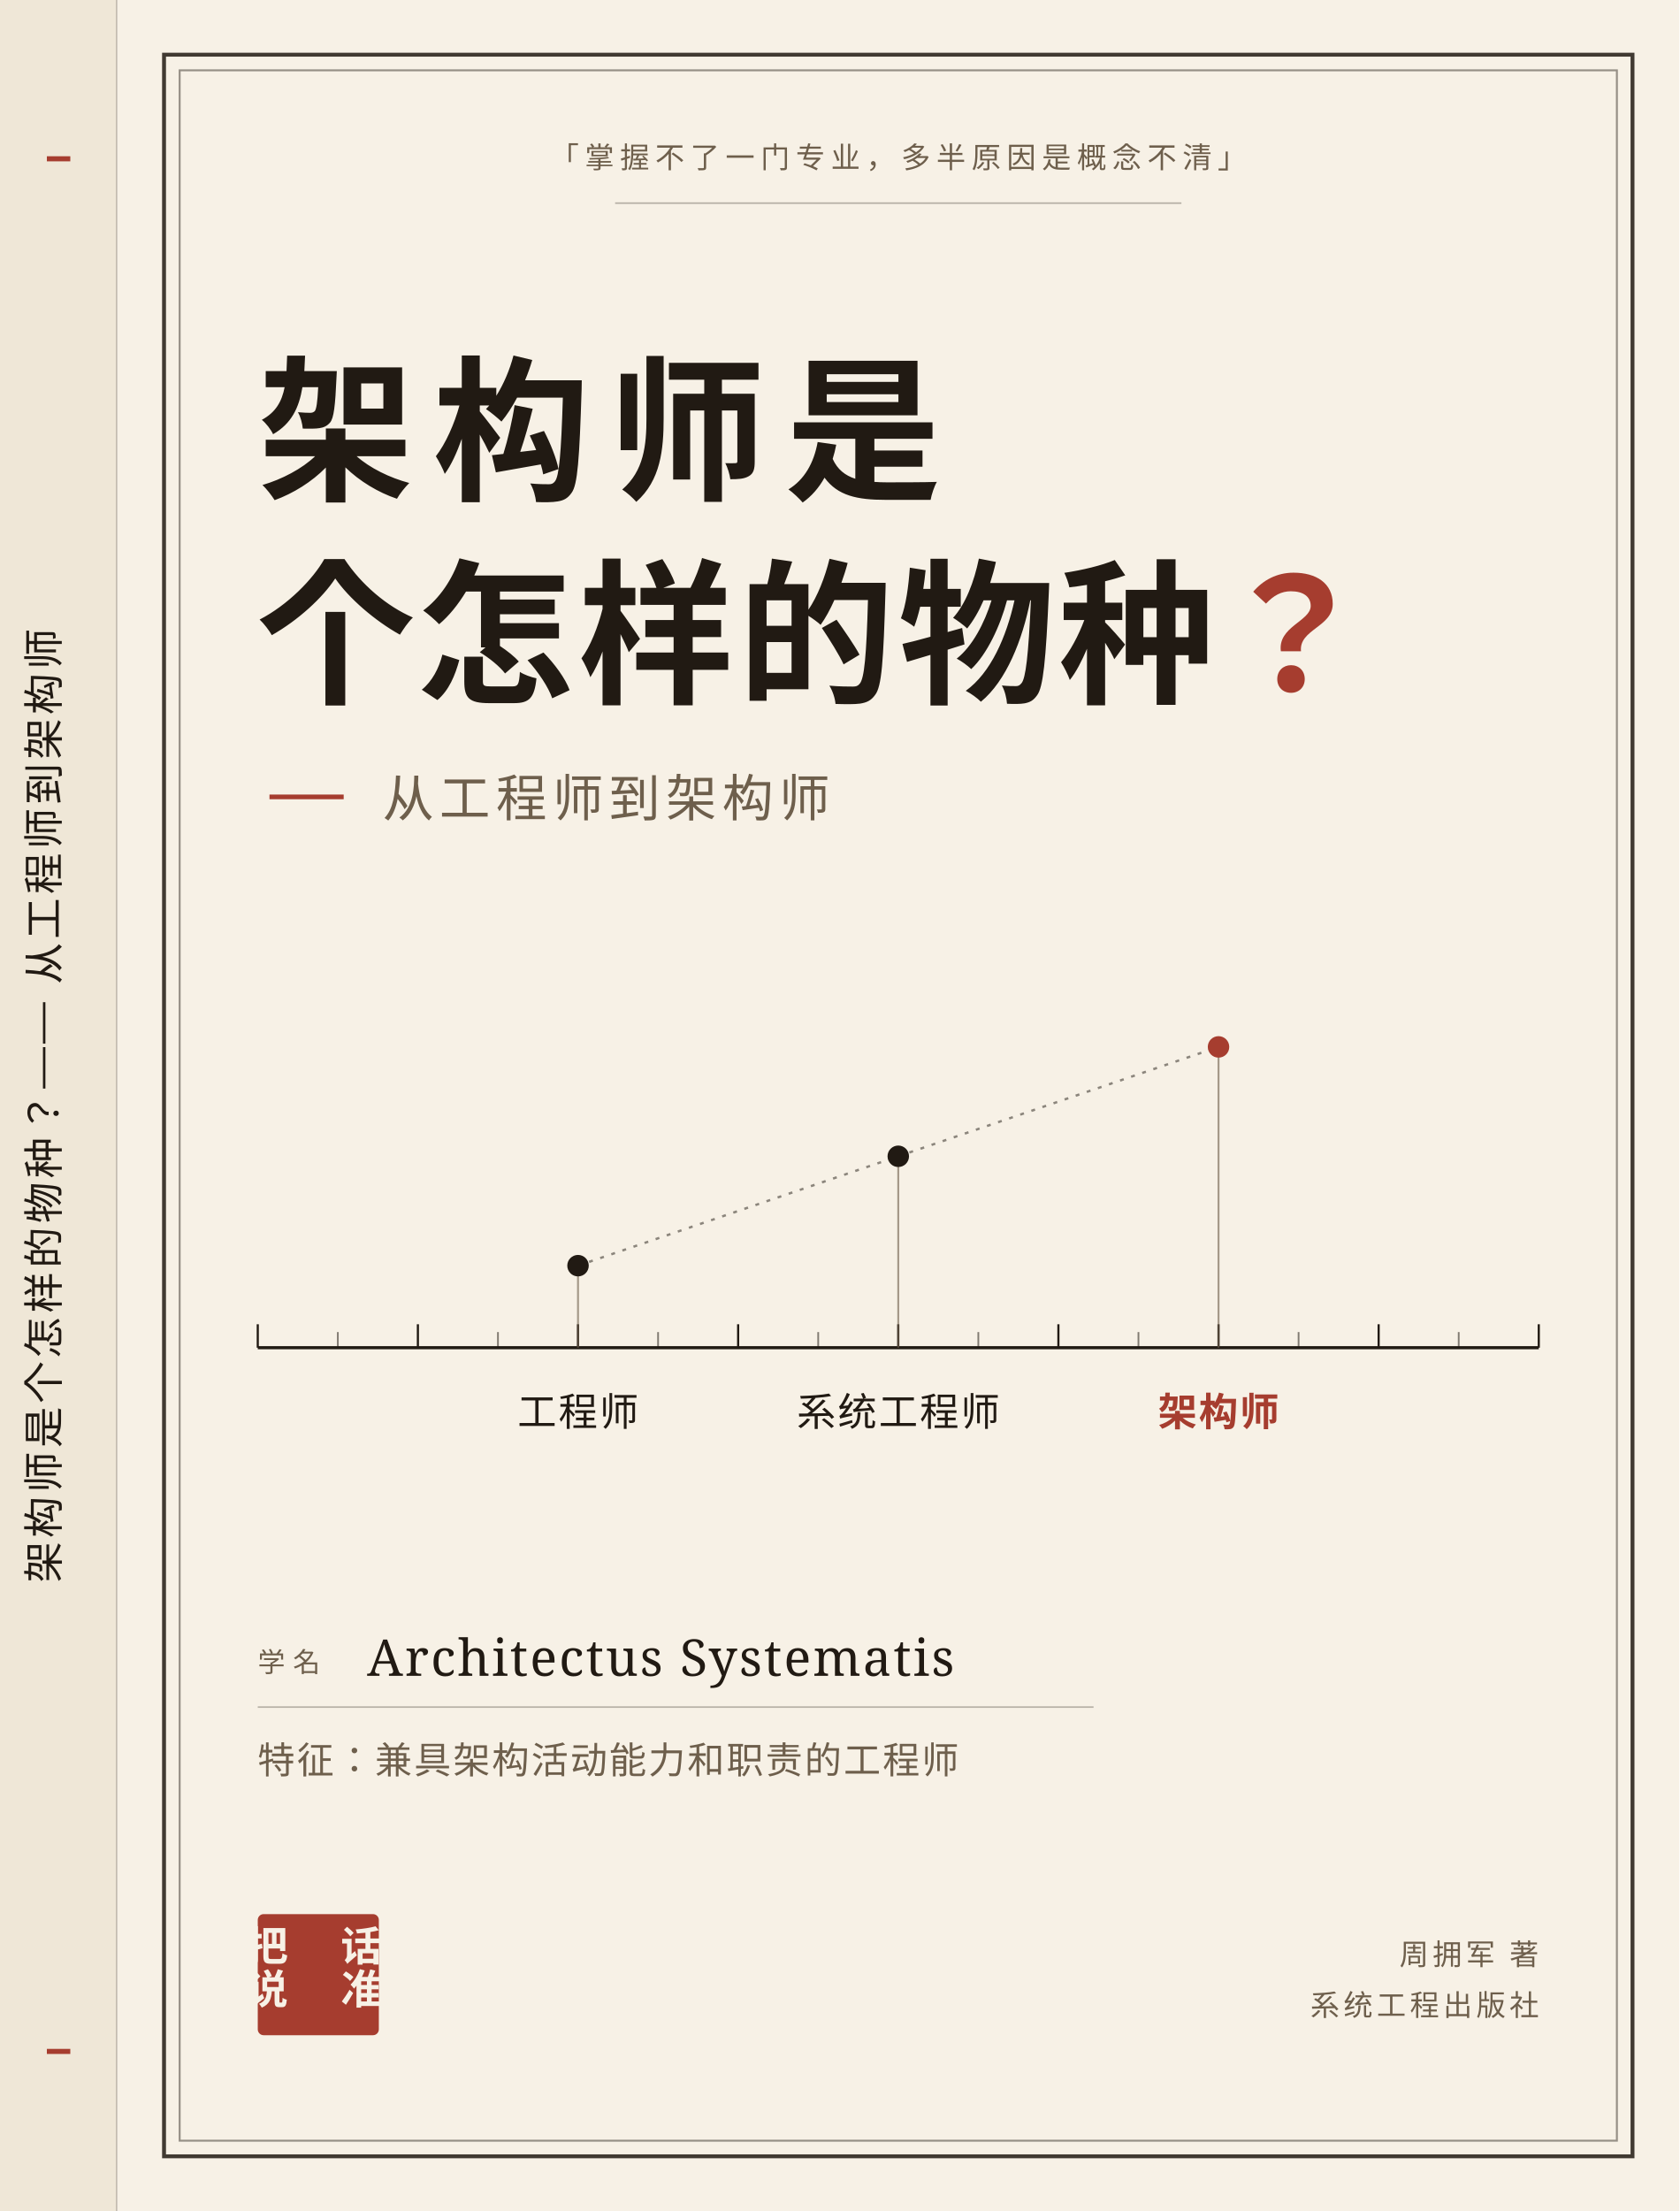
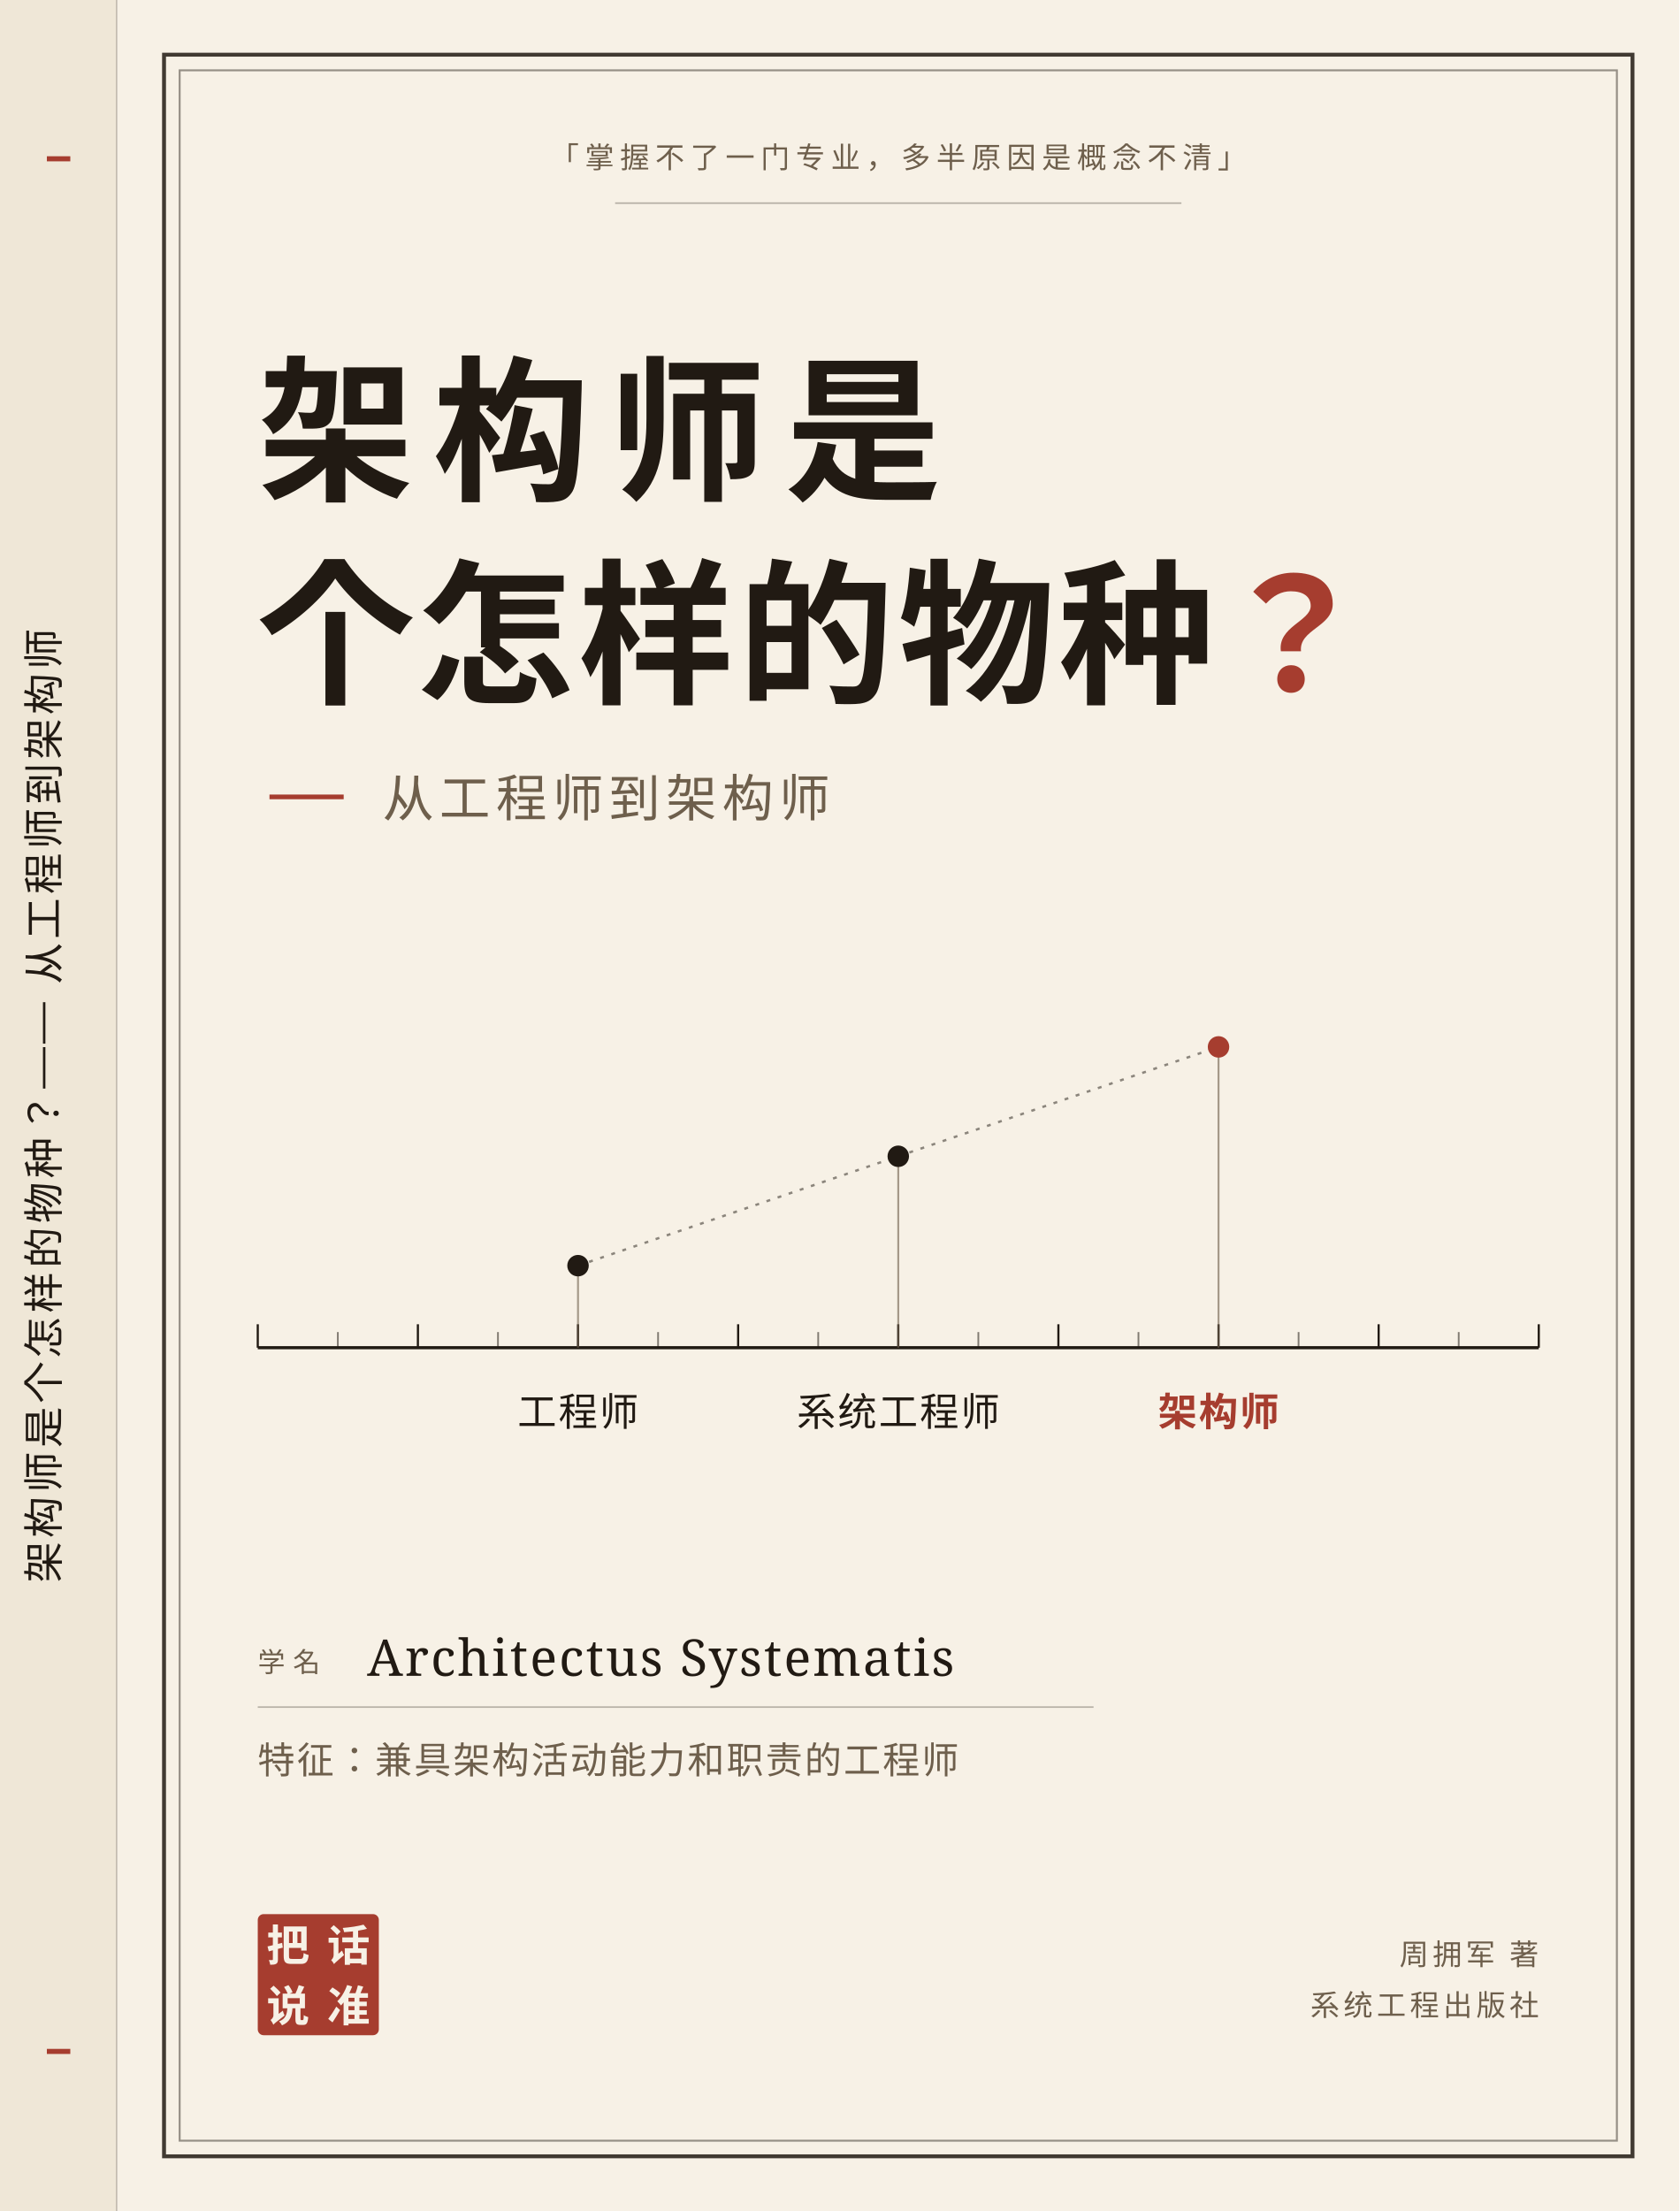
<svg xmlns="http://www.w3.org/2000/svg" width="860" height="1132" viewBox="0 0 860 1132">
  <rect x="0" y="0" width="60" height="1132" fill="#EFE7D7" />
  <rect x="24" y="80" width="12" height="2.6" fill="#A63D2F" />
  <rect x="24" y="1049" width="12" height="2.6" fill="#A63D2F" />
  <text x="30" y="566" fill="#211A13" font-family="'Noto Serif SC','Source Han Serif SC','SimSun','Songti SC',serif" font-size="21" text-anchor="middle" letter-spacing="2" transform="rotate(-90 30 566)">架构师是个怎样的物种？—— 从工程师到架构师</text>
  <line x1="60" y1="0" x2="60" y2="1132" stroke="#211A13" stroke-opacity="0.35" stroke-width="1" />
  <rect x="60" y="0" width="800" height="1132" fill="#F7F1E6" />
  <rect x="84" y="28" width="752" height="1076" fill="none" stroke="#211A13" stroke-opacity="0.85" stroke-width="2" />
  <rect x="92" y="36" width="736" height="1060" fill="none" stroke="#211A13" stroke-opacity="0.45" stroke-width="1" />
  <text x="460" y="86" fill="#6E5F4C" font-family="'Noto Sans SC','Microsoft YaHei','PingFang SC',sans-serif" font-size="15" letter-spacing="3" text-anchor="middle">「掌握不了一门专业，多半原因是概念不清」</text>
  <line x1="315" y1="104" x2="605" y2="104" stroke="#211A13" stroke-opacity="0.3" stroke-width="0.8" />
  <text x="132" y="250" fill="#211A13" font-family="'Noto Serif SC','Source Han Serif SC','SimSun','Songti SC',serif" font-size="80" font-weight="700" letter-spacing="10">架构师是</text>
  <text x="132" y="354" fill="#211A13" font-family="'Noto Serif SC','Source Han Serif SC','SimSun','Songti SC',serif" font-size="80" font-weight="700" letter-spacing="2">个怎样的物种<tspan fill="#A63D2F">？</tspan>
  </text>
  <line x1="138" y1="408" x2="176" y2="408" stroke="#A63D2F" stroke-width="2.4" />
  <text x="196" y="418" fill="#6E5F4C" font-family="'Noto Sans SC','Microsoft YaHei','PingFang SC',sans-serif" font-size="26" letter-spacing="3">从工程师到架构师</text>
  <line x1="132" y1="690" x2="788" y2="690" stroke="#211A13" stroke-width="1.6" />
  <g stroke="#211A13" stroke-width="1.1">
    <line x1="132" y1="690" x2="132" y2="678" />
    <line x1="214" y1="690" x2="214" y2="678" />
    <line x1="296" y1="690" x2="296" y2="678" />
    <line x1="378" y1="690" x2="378" y2="678" />
    <line x1="460" y1="690" x2="460" y2="678" />
    <line x1="542" y1="690" x2="542" y2="678" />
    <line x1="624" y1="690" x2="624" y2="678" />
    <line x1="706" y1="690" x2="706" y2="678" />
    <line x1="788" y1="690" x2="788" y2="678" />
  </g>
  <g stroke="#211A13" stroke-opacity="0.55" stroke-width="0.9">
    <line x1="173" y1="690" x2="173" y2="682" />
    <line x1="255" y1="690" x2="255" y2="682" />
    <line x1="337" y1="690" x2="337" y2="682" />
    <line x1="419" y1="690" x2="419" y2="682" />
    <line x1="501" y1="690" x2="501" y2="682" />
    <line x1="583" y1="690" x2="583" y2="682" />
    <line x1="665" y1="690" x2="665" y2="682" />
    <line x1="747" y1="690" x2="747" y2="682" />
  </g>
  <g stroke="#6E5F4C" stroke-opacity="0.6" stroke-width="1">
    <line x1="296" y1="648" x2="296" y2="690" />
    <line x1="460" y1="592" x2="460" y2="690" />
    <line x1="624" y1="536" x2="624" y2="690" />
  </g>
  <line x1="296" y1="648" x2="460" y2="592" stroke="#211A13" stroke-opacity="0.5" stroke-width="1.2" stroke-dasharray="2 4" />
  <line x1="460" y1="592" x2="624" y2="536" stroke="#211A13" stroke-opacity="0.5" stroke-width="1.2" stroke-dasharray="2 4" />
  <circle cx="296" cy="648" r="5.5" fill="#211A13" />
  <circle cx="460" cy="592" r="5.5" fill="#211A13" />
  <circle cx="624" cy="536" r="5.5" fill="#A63D2F" />
  <text x="296" y="730" fill="#211A13" font-family="'Noto Sans SC','Microsoft YaHei','PingFang SC',sans-serif" font-size="20" text-anchor="middle" letter-spacing="1">工程师</text>
  <text x="460" y="730" fill="#211A13" font-family="'Noto Sans SC','Microsoft YaHei','PingFang SC',sans-serif" font-size="20" text-anchor="middle" letter-spacing="1">系统工程师</text>
  <text x="624" y="730" fill="#A63D2F" font-family="'Noto Sans SC','Microsoft YaHei','PingFang SC',sans-serif" font-size="20" font-weight="600" text-anchor="middle" letter-spacing="1">架构师</text>
  <text x="132" y="856" fill="#6E5F4C" font-family="'Noto Sans SC','Microsoft YaHei','PingFang SC',sans-serif" font-size="14" letter-spacing="4">学名</text>
  <text x="188" y="858" fill="#211A13" font-family="'Noto Serif SC','Source Han Serif SC','SimSun','Songti SC',serif" font-size="26" letter-spacing="1">Architectus Systematis</text>
  <line x1="132" y1="874" x2="560" y2="874" stroke="#211A13" stroke-opacity="0.3" stroke-width="0.8" />
  <text x="132" y="908" fill="#6E5F4C" font-family="'Noto Serif SC','Source Han Serif SC','SimSun','Songti SC',serif" font-size="19" letter-spacing="1">特征：兼具架构活动能力和职责的工程师</text>
  <rect x="132" y="980" width="62" height="62" fill="#A63D2F" rx="3" />
-   <text x="137" y="1004" fill="#F7F1E6" font-family="'Noto Serif SC','Source Han Serif SC','SimSun','Songti SC',serif" font-size="21" font-weight="700" text-anchor="middle">把</text>
-   <text x="185" y="1004" fill="#F7F1E6" font-family="'Noto Serif SC','Source Han Serif SC','SimSun','Songti SC',serif" font-size="21" font-weight="700" text-anchor="middle">话</text>
-   <text x="137" y="1026" fill="#F7F1E6" font-family="'Noto Serif SC','Source Han Serif SC','SimSun','Songti SC',serif" font-size="21" font-weight="700" text-anchor="middle">说</text>
-   <text x="185" y="1026" fill="#F7F1E6" font-family="'Noto Serif SC','Source Han Serif SC','SimSun','Songti SC',serif" font-size="21" font-weight="700" text-anchor="middle">准</text>
+   <text x="147.5" y="1004" fill="#F7F1E6" font-family="'Noto Serif SC','Source Han Serif SC','SimSun','Songti SC',serif" font-size="22" font-weight="700" text-anchor="middle">把</text>
+   <text x="178.5" y="1004" fill="#F7F1E6" font-family="'Noto Serif SC','Source Han Serif SC','SimSun','Songti SC',serif" font-size="22" font-weight="700" text-anchor="middle">话</text>
+   <text x="147.5" y="1035" fill="#F7F1E6" font-family="'Noto Serif SC','Source Han Serif SC','SimSun','Songti SC',serif" font-size="22" font-weight="700" text-anchor="middle">说</text>
+   <text x="178.5" y="1035" fill="#F7F1E6" font-family="'Noto Serif SC','Source Han Serif SC','SimSun','Songti SC',serif" font-size="22" font-weight="700" text-anchor="middle">准</text>
  <text x="788" y="1006" fill="#6E5F4C" font-family="'Noto Sans SC','Microsoft YaHei','PingFang SC',sans-serif" font-size="15" text-anchor="end" letter-spacing="2">周拥军 著</text>
  <text x="788" y="1032" fill="#6E5F4C" font-family="'Noto Sans SC','Microsoft YaHei','PingFang SC',sans-serif" font-size="15" text-anchor="end" letter-spacing="2">系统工程出版社</text>
</svg>
